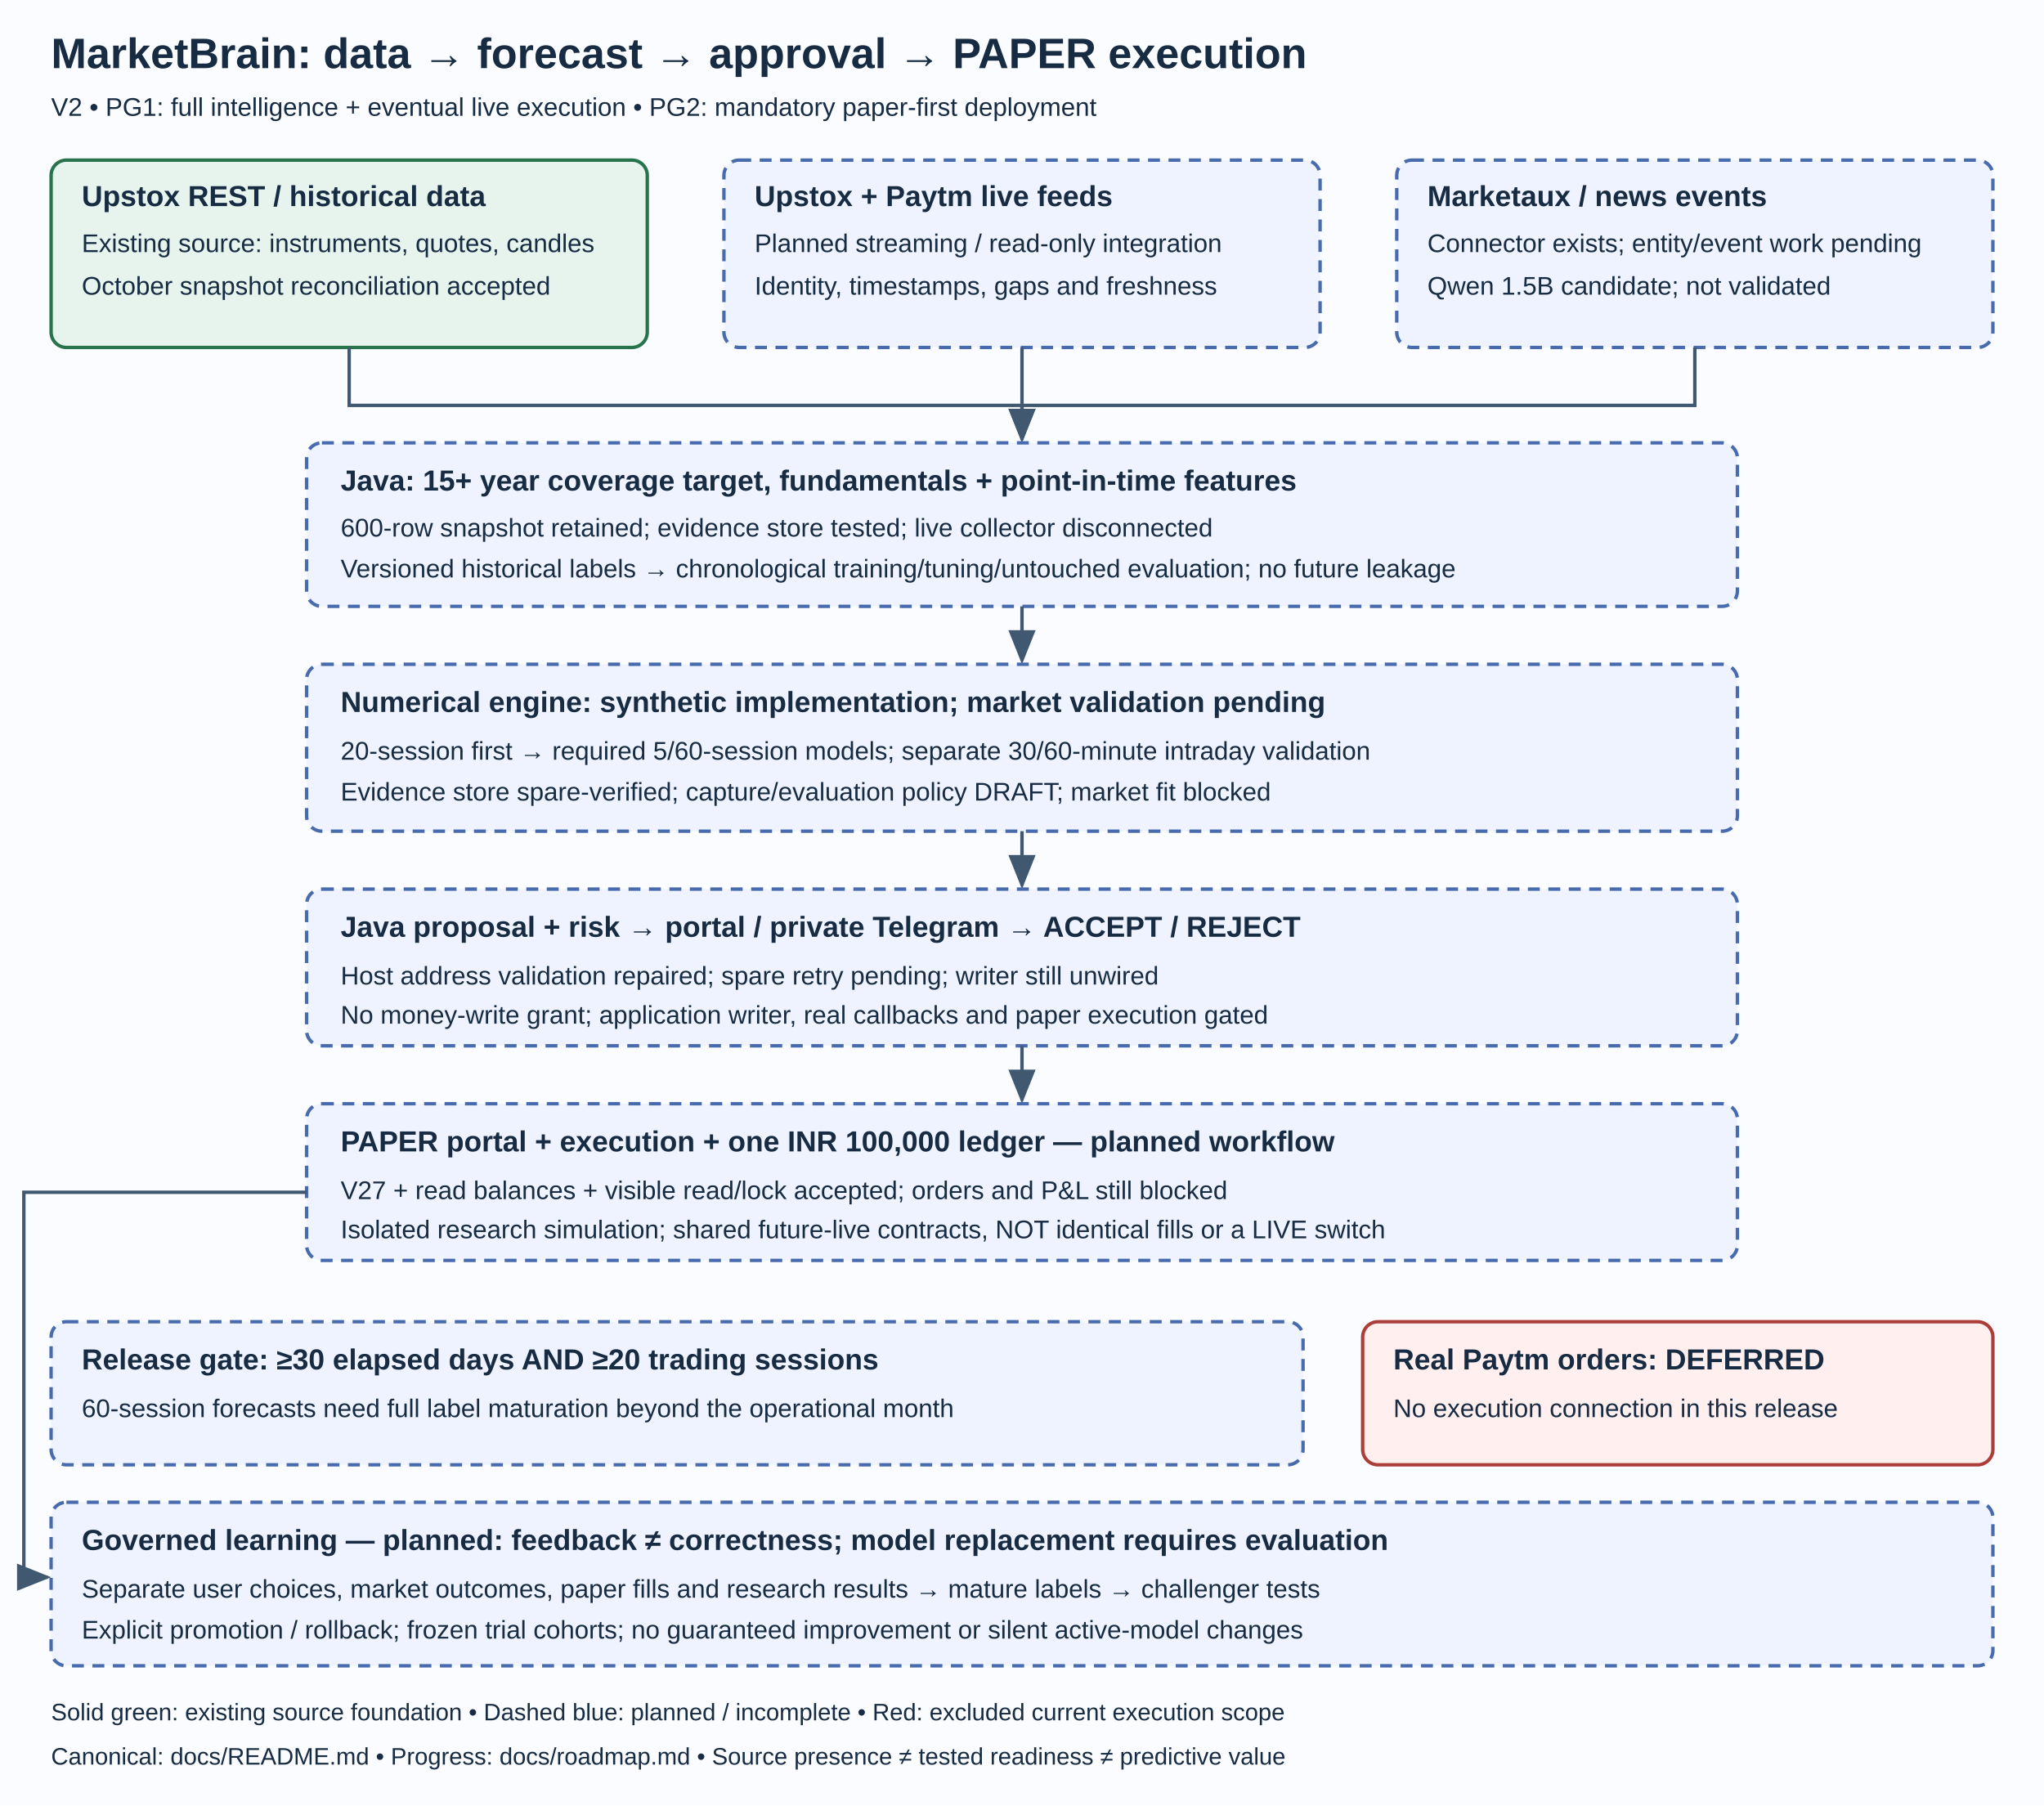
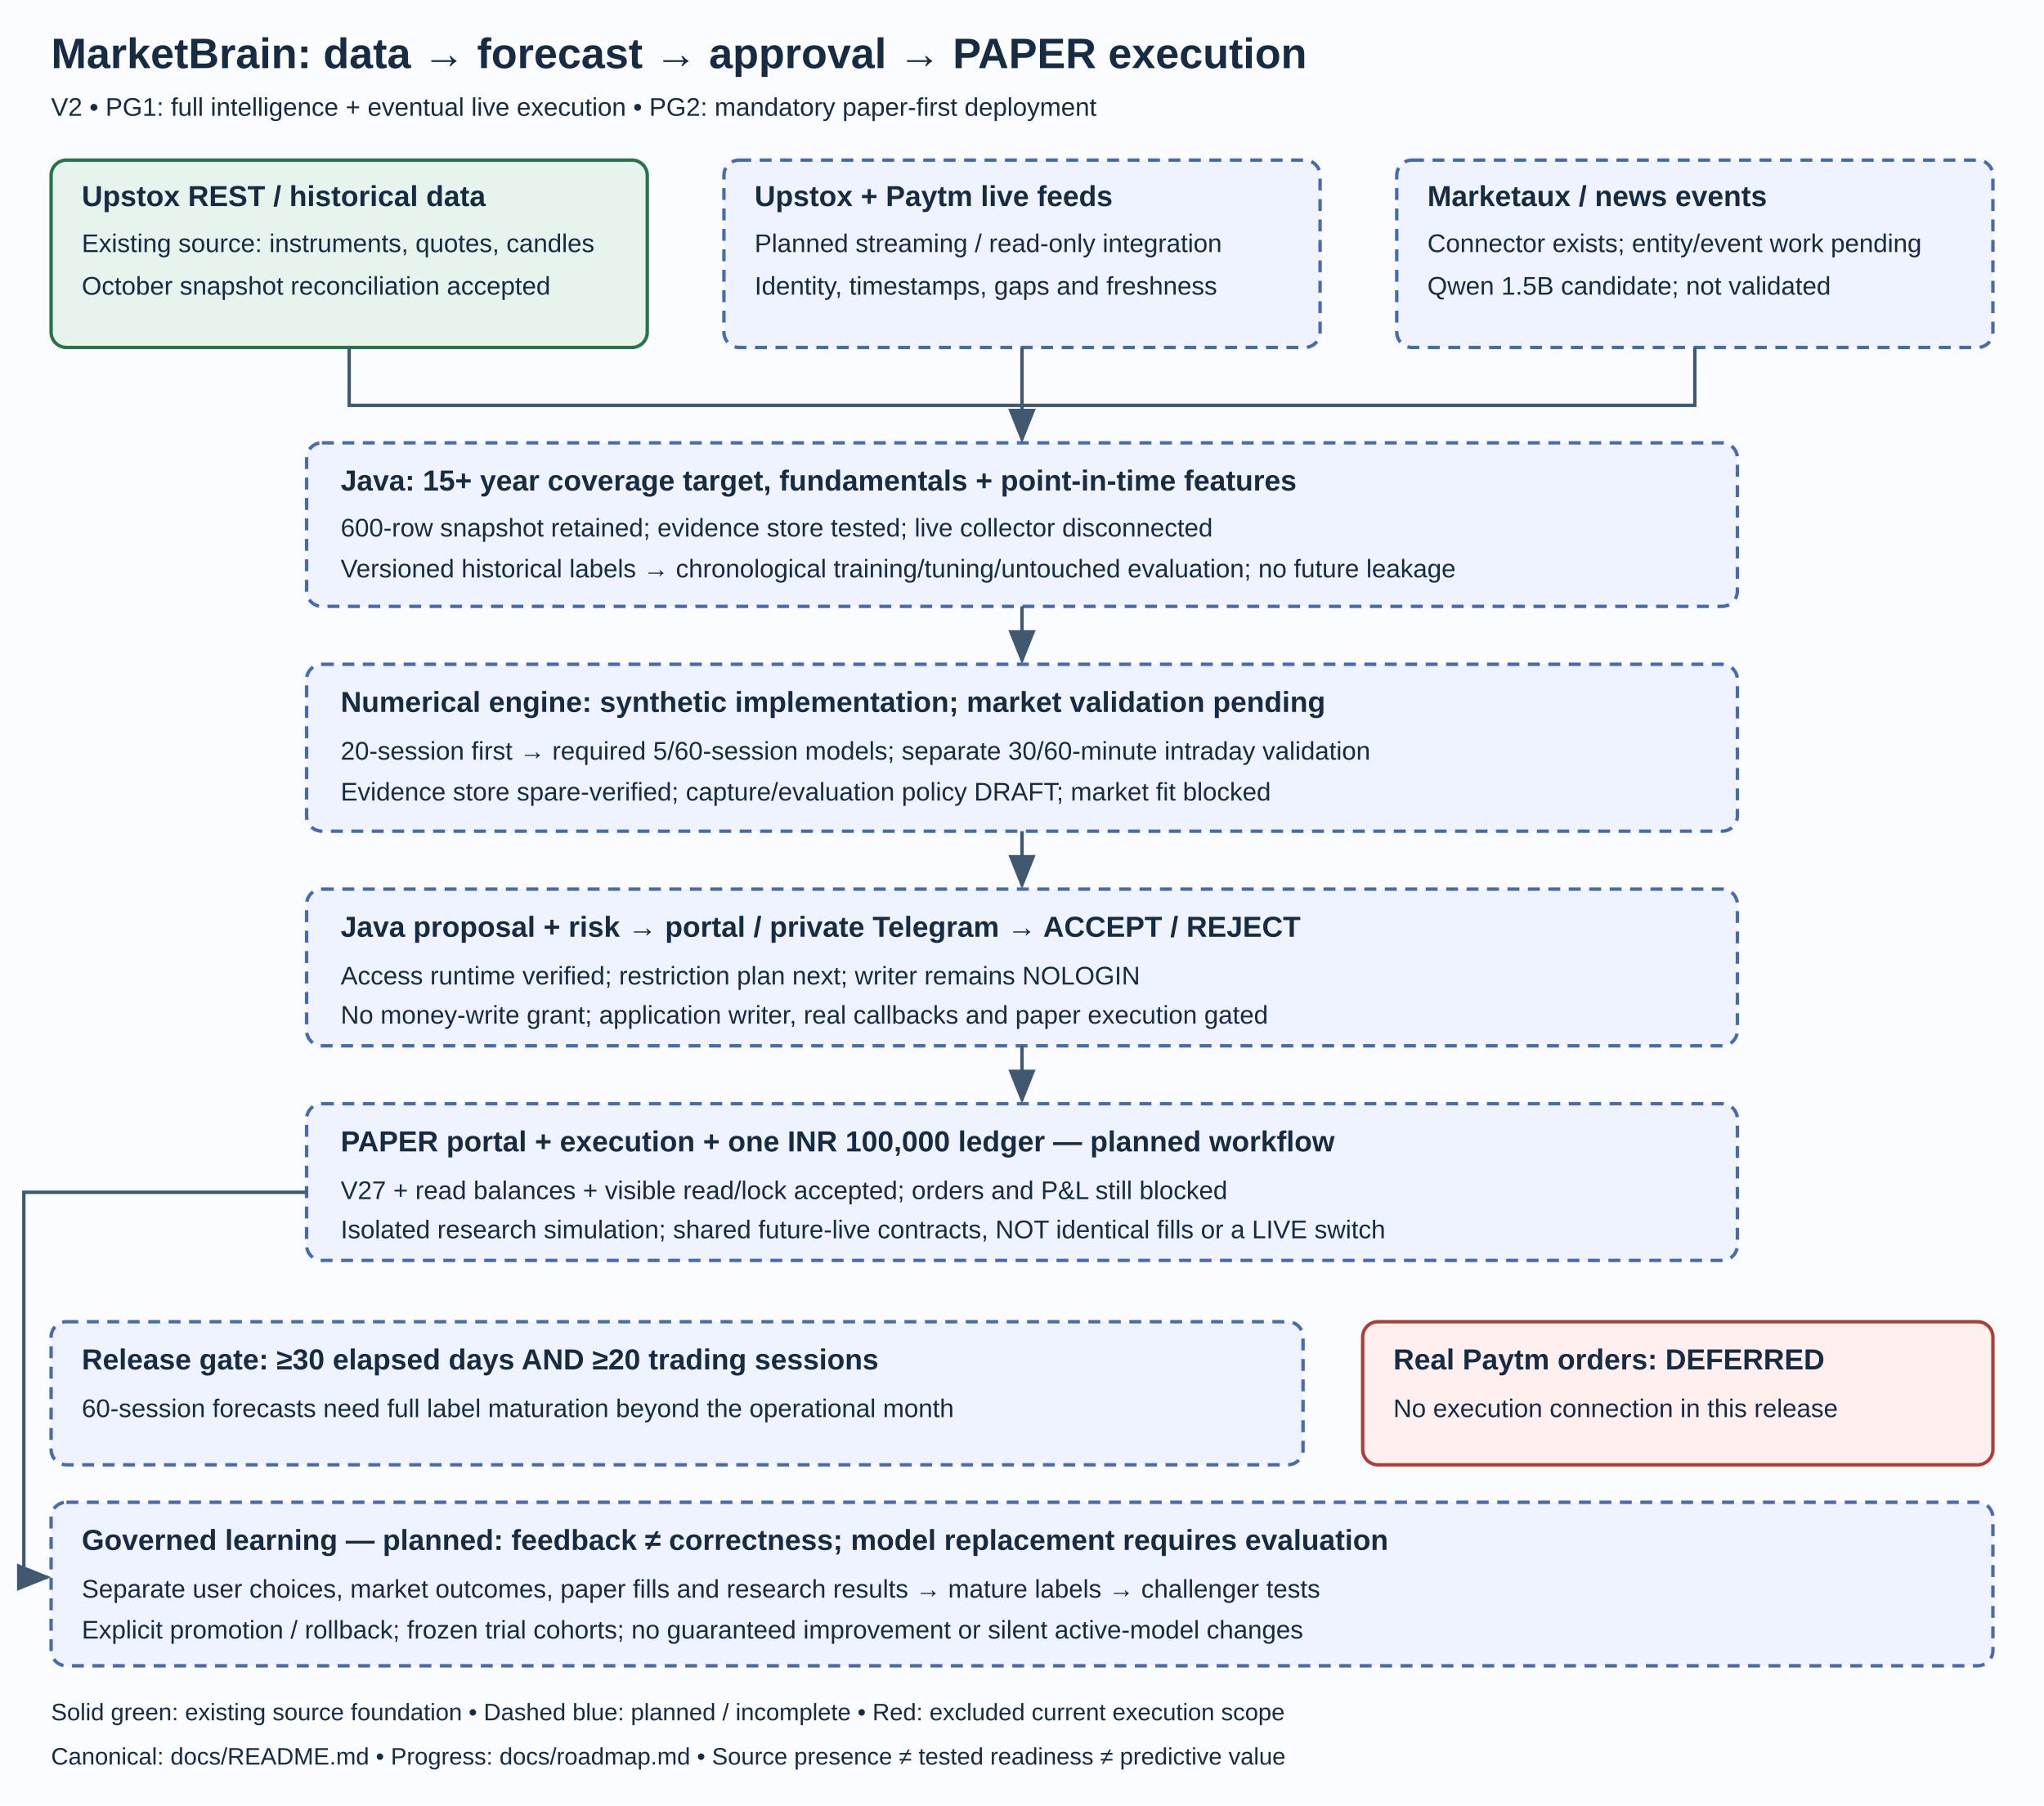
<svg xmlns="http://www.w3.org/2000/svg" width="1200" height="1060" viewBox="0 0 1200 1060" role="img" aria-labelledby="title desc">
  <defs>
    <marker id="arrow" markerWidth="10" markerHeight="8" refX="9" refY="4" orient="auto">
      <path d="M0,0 L10,4 L0,8 Z" fill="#405870" />
    </marker>
    <style>
      text { font-family: Arial, sans-serif; fill: #172b42; }
      .heading { font-size: 25px; font-weight: bold; }
      .label { font-size: 17px; font-weight: bold; }
      .body { font-size: 15px; }
      .small { font-size: 14px; }
      .existing { fill: #e6f4ed; stroke: #26734c; stroke-width: 2; }
      .planned { fill: #eef3ff; stroke: #486bad; stroke-width: 2; stroke-dasharray: 7 5; }
      .blocked { fill: #fff0ef; stroke: #ab3e38; stroke-width: 2; }
      .line { fill: none; stroke: #405870; stroke-width: 2; marker-end: url(#arrow); }
    </style>
  </defs>
  <rect width="1200" height="1060" fill="#fafcff" />
  <text x="30" y="40" class="heading">MarketBrain: data → forecast → approval → PAPER execution</text>
  <text x="30" y="68" class="body">V2 • PG1: full intelligence + eventual live execution • PG2: mandatory paper-first deployment</text>
  <rect x="30" y="94" width="350" height="110" rx="9" class="existing" />
  <text x="48" y="121" class="label">Upstox REST / historical data</text>
  <text x="48" y="148" class="body">Existing source: instruments, quotes, candles</text>
  <text x="48" y="173" class="body">October snapshot reconciliation accepted</text>
  <rect x="425" y="94" width="350" height="110" rx="9" class="planned" />
  <text x="443" y="121" class="label">Upstox + Paytm live feeds</text>
  <text x="443" y="148" class="body">Planned streaming / read-only integration</text>
  <text x="443" y="173" class="body">Identity, timestamps, gaps and freshness</text>
  <rect x="820" y="94" width="350" height="110" rx="9" class="planned" />
  <text x="838" y="121" class="label">Marketaux / news events</text>
  <text x="838" y="148" class="body">Connector exists; entity/event work pending</text>
  <text x="838" y="173" class="body">Qwen 1.5B candidate; not validated</text>
  <path d="M205 204 V238 H600 V258" class="line" />
  <path d="M600 204 V258" class="line" />
  <path d="M995 204 V238 H600" fill="none" stroke="#405870" stroke-width="2" />
  <rect x="180" y="260" width="840" height="96" rx="9" class="planned" />
  <text x="200" y="288" class="label">Java: 15+ year coverage target, fundamentals + point-in-time features</text>
  <text x="200" y="315" class="body">600-row snapshot retained; evidence store tested; live collector disconnected</text>
  <text x="200" y="339" class="body">Versioned historical labels → chronological training/tuning/untouched evaluation; no future leakage</text>
  <path d="M600 356 V388" class="line" />
  <rect x="180" y="390" width="840" height="98" rx="9" class="planned" />
  <text x="200" y="418" class="label">Numerical engine: synthetic implementation; market validation pending</text>
  <text x="200" y="446" class="body">20-session first → required 5/60-session models; separate 30/60-minute intraday validation</text>
  <text x="200" y="470" class="body">Evidence store spare-verified; capture/evaluation policy DRAFT; market fit blocked</text>
  <path d="M600 488 V520" class="line" />
  <rect x="180" y="522" width="840" height="92" rx="9" class="planned" />
  <text x="200" y="550" class="label">Java proposal + risk → portal / private Telegram → ACCEPT / REJECT</text>
-   <text x="200" y="578" class="body">Host address validation repaired; spare retry pending; writer still unwired</text>
+   <text x="200" y="578" class="body">Access runtime verified; restriction plan next; writer remains NOLOGIN</text>
  <text x="200" y="601" class="body">No money-write grant; application writer, real callbacks and paper execution gated</text>
  <path d="M600 614 V646" class="line" />
  <rect x="180" y="648" width="840" height="92" rx="9" class="planned" />
  <text x="200" y="676" class="label">PAPER portal + execution + one INR 100,000 ledger — planned workflow</text>
  <text x="200" y="704" class="body">V27 + read balances + visible read/lock accepted; orders and P&amp;L still blocked</text>
  <text x="200" y="727" class="body">Isolated research simulation; shared future-live contracts, NOT identical fills or a LIVE switch</text>
  <rect x="30" y="776" width="735" height="84" rx="9" class="planned" />
  <text x="48" y="804" class="label">Release gate: ≥30 elapsed days AND ≥20 trading sessions</text>
  <text x="48" y="832" class="body">60-session forecasts need full label maturation beyond the operational month</text>
  <rect x="800" y="776" width="370" height="84" rx="9" class="blocked" />
  <text x="818" y="804" class="label">Real Paytm orders: DEFERRED</text>
  <text x="818" y="832" class="body">No execution connection in this release</text>
  <path d="M180 700 H14 V926 H28" class="line" />
  <rect x="30" y="882" width="1140" height="96" rx="9" class="planned" />
  <text x="48" y="910" class="label">Governed learning — planned: feedback ≠ correctness; model replacement requires evaluation</text>
  <text x="48" y="938" class="body">Separate user choices, market outcomes, paper fills and research results → mature labels → challenger tests</text>
  <text x="48" y="962" class="body">Explicit promotion / rollback; frozen trial cohorts; no guaranteed improvement or silent active-model changes</text>
  <text x="30" y="1010" class="small">Solid green: existing source foundation • Dashed blue: planned / incomplete • Red: excluded current execution scope</text>
  <text x="30" y="1036" class="small">Canonical: docs/README.md • Progress: docs/roadmap.md • Source presence ≠ tested readiness ≠ predictive value</text>
</svg>
